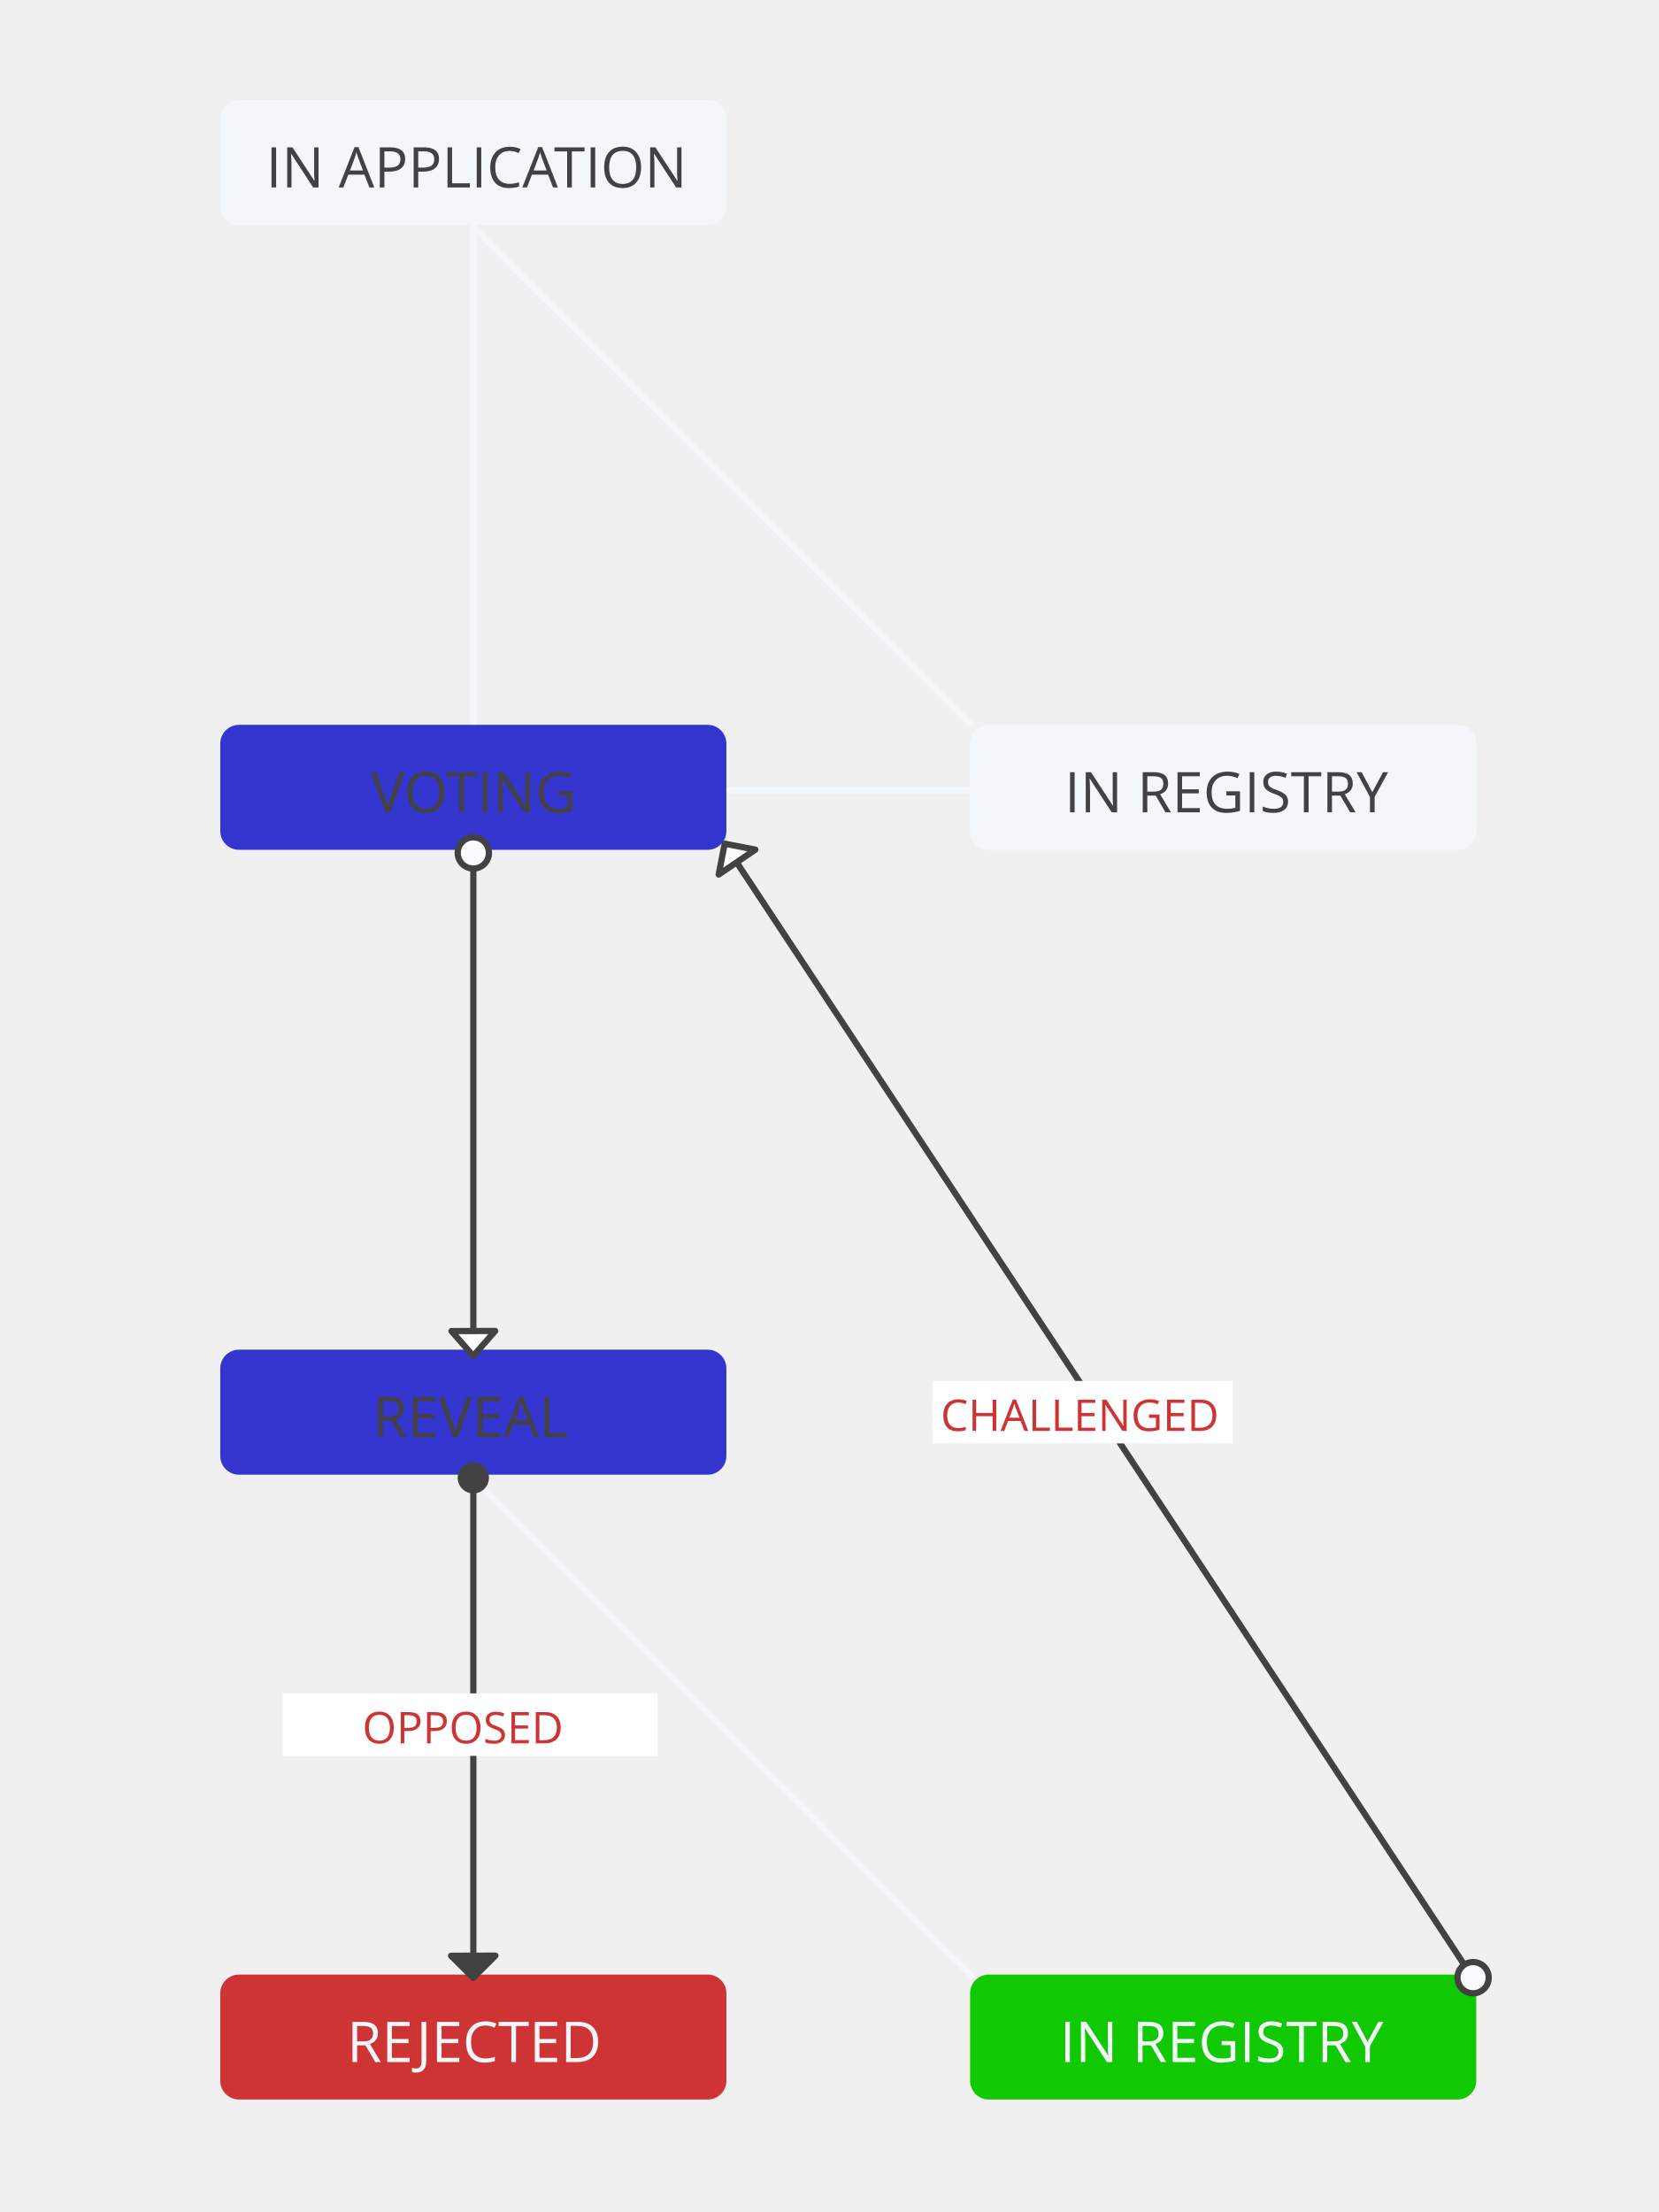
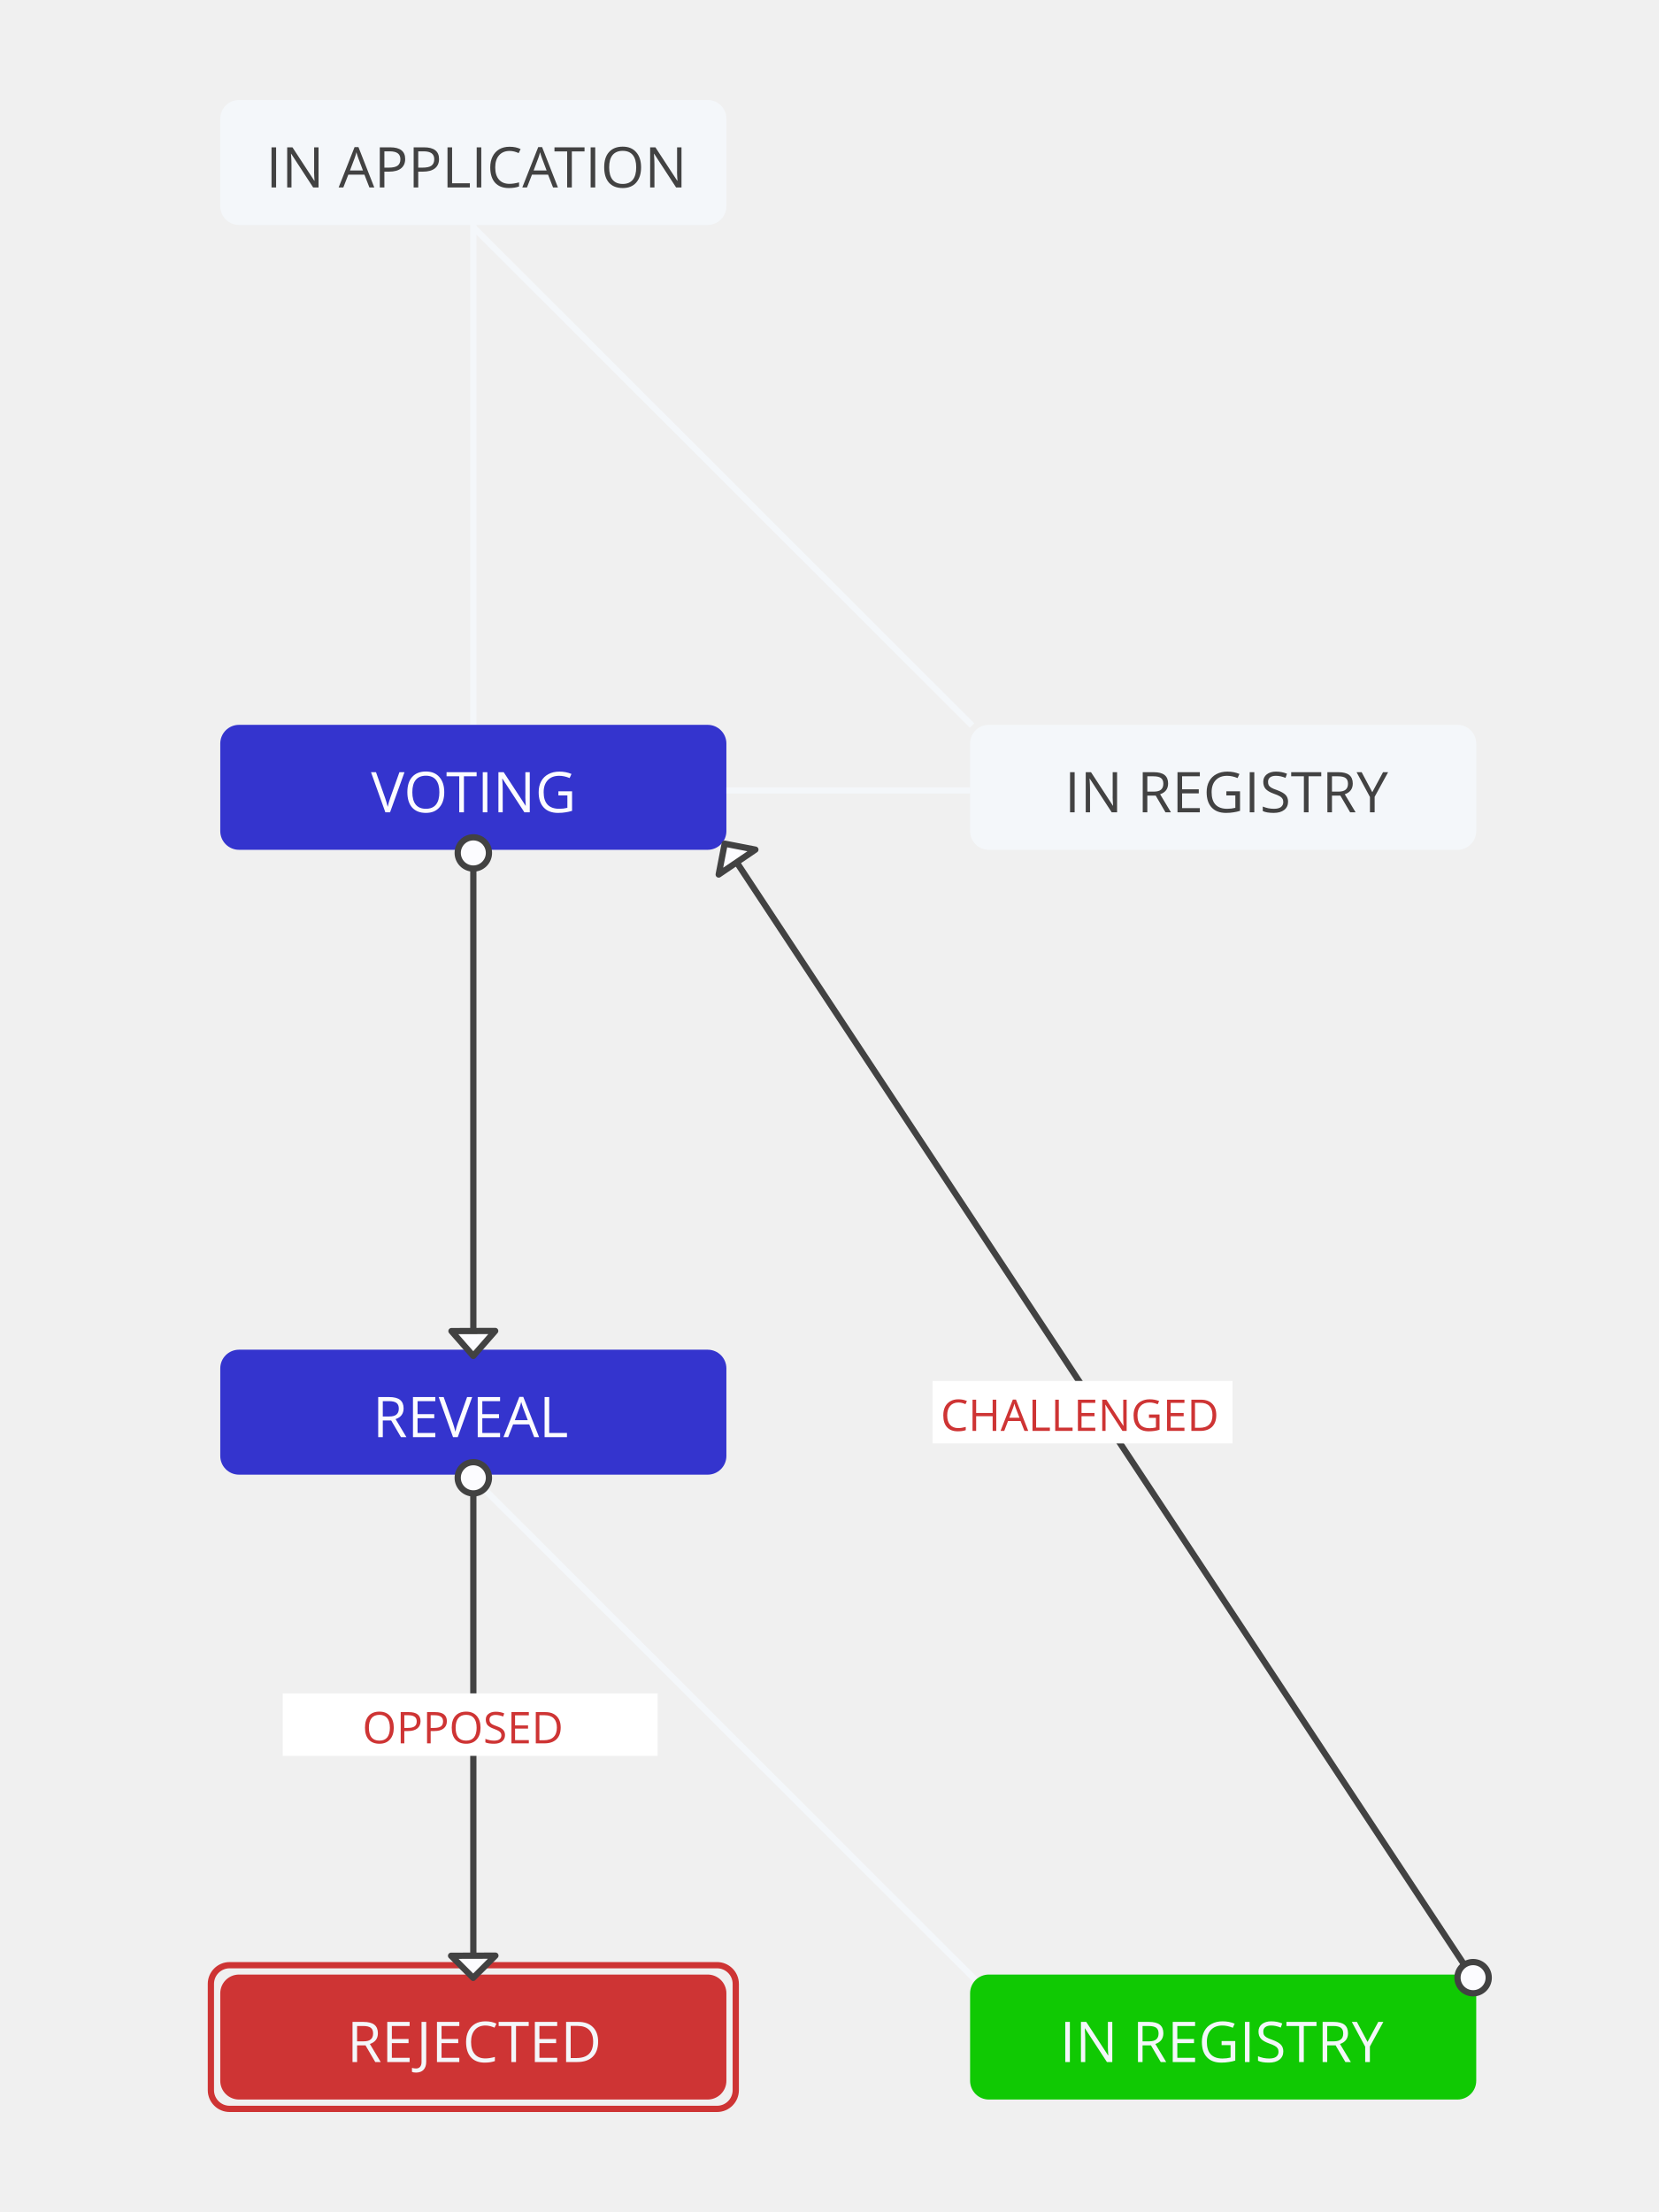
<svg xmlns="http://www.w3.org/2000/svg" width="300px" height="400px" viewBox="0 0 231 354" version="1.1">
  <defs />
-   <g id="Page-1" stroke="none" stroke-width="1" fill="none" fill-rule="evenodd">
-     <g id="Map-–-REGISTRY-(Challenge-ID)-|-REJECTED">
+   <g id="Stage-Maps" stroke="none" stroke-width="1" fill="none" fill-rule="evenodd">
+     <g id="map_registry_challenge_id_rejected">
      <rect id="Rectangle-11-Copy-3" fill="#CE3434" x="18" y="316" width="81" height="20" rx="3" />
+       <rect id="Rectangle-11-Copy-6" stroke="#CE3434" x="16.5" y="314.5" width="84" height="23" rx="3" />
      <text id="REJECTED" font-family="Open Sans, sans-serif" font-size="9" font-weight="500" fill="#F4F7FA">
        <tspan x="38.273" y="330">REJECTED</tspan>
      </text>
      <path d="M58.5,35.5 L58.5,115.5" id="Line" stroke="#F4F7FA" stroke-linecap="square" />
      <path d="M58.476,36.33 L138.319,116.103 L58.476,36.33 Z" id="Line" stroke="#F4F7FA" stroke-linecap="square" />
      <rect id="Rectangle-11" fill="#F4F7FA" x="18" y="16" width="81" height="20" rx="3" />
      <text id="IN-APPLICATION" font-family="Open Sans, sans-serif" font-size="9" font-weight="normal" fill="#424242">
        <tspan x="25.314" y="30">IN APPLICATION</tspan>
      </text>
      <rect id="Rectangle-11-Copy" fill="#3434CE" x="18" y="116" width="81" height="20" rx="3" />
-       <text id="VOTING" font-family="Open Sans, sans-serif" font-size="9" font-weight="500" fill="#424242">
+       <text id="VOTING" font-family="Open Sans, sans-serif" font-size="9" font-weight="500" fill="#FCFCFF">
        <tspan x="42.125" y="130">VOTING</tspan>
      </text>
      <path d="M98.492,220.12 L98.542,332.985" id="Line" stroke="#F4F7FA" stroke-linecap="square" transform="translate(98.51718, 276.5525) rotate(-45) translate(-98.51718, -276.5525) " />
      <rect id="Rectangle-11-Copy-5" fill="#10C903" x="138" y="316" width="81" height="20" rx="3" />
      <g id="Group" transform="translate(156.4733, 225.8382) rotate(-210) translate(-156.4733, -225.8382) translate(147.4733, 117.8382)" stroke="#424242">
        <path d="M0.806,0.969 L13.428,211.973" id="Line" stroke-linecap="square" />
        <polygon id="Path-4" fill="#FCFCFF" stroke-linecap="round" stroke-linejoin="round" transform="translate(13.48468, 213.752) rotate(-4) translate(-13.48468, -213.752) " points="17.032 211.973 13.475 215.531 9.937 211.993" />
      </g>
      <g id="Group-4-Copy" transform="translate(132, 221)">
        <rect id="Rectangle-12" fill="#FFFFFF" x="0" y="0" width="48" height="10" />
        <text id="CHALLENGED" font-family="Open Sans, sans-serif" font-size="7" font-weight="500" fill="#CE3434">
          <tspan x="1.288" y="8">CHALLENGED</tspan>
        </text>
      </g>
      <text id="IN-REGISTRY" font-family="Open Sans, sans-serif" font-size="9" font-weight="500" fill="#F4F7FA">
        <tspan x="152.345" y="330">IN REGISTRY</tspan>
      </text>
      <rect id="Rectangle-11-Copy-4" fill="#F4F7FA" x="138" y="116" width="81" height="20" rx="3" />
      <text id="IN-REGISTRY" font-family="Open Sans, sans-serif" font-size="9" font-weight="normal" fill="#424242">
        <tspan x="153.107" y="130">IN REGISTRY</tspan>
      </text>
      <path d="M118.5,108.487 L118.5,146.5" id="Line" stroke="#F4F7FA" stroke-linecap="square" transform="translate(119, 127) rotate(-270) translate(-119, -127) " />
      <rect id="Rectangle-11-Copy-2" fill="#3434CE" x="18" y="216" width="81" height="20" rx="3" />
      <g id="Group-2" transform="translate(55, 134)" stroke="#424242">
        <path d="M3.5,2.5 L3.5,82.5" id="Line" stroke-linecap="square" />
        <circle id="Oval-2" fill="#FCFCFF" cx="3.5" cy="2.5" r="2.5" />
        <polygon id="Path-4" fill="#FCFCFF" stroke-linecap="round" stroke-linejoin="round" points="7 79 3.49 83 0 79.022" />
      </g>
-       <text id="REVEAL" font-family="Open Sans, sans-serif" font-size="9" font-weight="500" fill="#424242">
+       <text id="REVEAL" font-family="Open Sans, sans-serif" font-size="9" font-weight="500" fill="#FCFCFF">
        <tspan x="42.387" y="230">REVEAL</tspan>
      </text>
-       <g id="Group-Copy-2" transform="translate(54, 234)">
-         <circle id="Oval-2" fill="#424242" cx="4.5" cy="2.5" r="2.5" />
-         <path d="M4.5,1.5 L4.5,81.5" id="Line" stroke="#424242" stroke-linecap="square" />
-         <polygon id="Path-4" stroke="#424242" fill="#424242" stroke-linecap="round" stroke-linejoin="round" points="8.032 78.973 4.475 82.531 0.937 78.993" />
+       <circle id="Oval-2" stroke="#424242" fill="#FCFCFF" cx="218.5" cy="316.5" r="2.5" />
+       <g id="Group-Copy-2" transform="translate(54, 234)" stroke="#424242">
+         <path d="M4.5,1.5 L4.5,81.5" id="Line" stroke-linecap="square" />
+         <polygon id="Path-4" fill="#FCFCFF" stroke-linecap="round" stroke-linejoin="round" points="8.032 78.973 4.475 82.531 0.937 78.993" />
+         <circle id="Oval-2" fill="#FCFCFF" cx="4.5" cy="2.5" r="2.5" />
      </g>
      <g id="Group-4-Copy-2" transform="translate(28, 271)">
        <rect id="Rectangle-12" fill="#FFFFFF" x="0" y="0" width="60" height="10" />
        <text id="OPPOSED" font-family="Open Sans, sans-serif" font-size="7" font-weight="500" fill="#CE3434">
          <tspan x="12.737" y="8">OPPOSED</tspan>
        </text>
      </g>
-       <circle id="Oval-2" stroke="#424242" fill="#FCFCFF" cx="218.5" cy="316.5" r="2.5" />
    </g>
  </g>
</svg>
